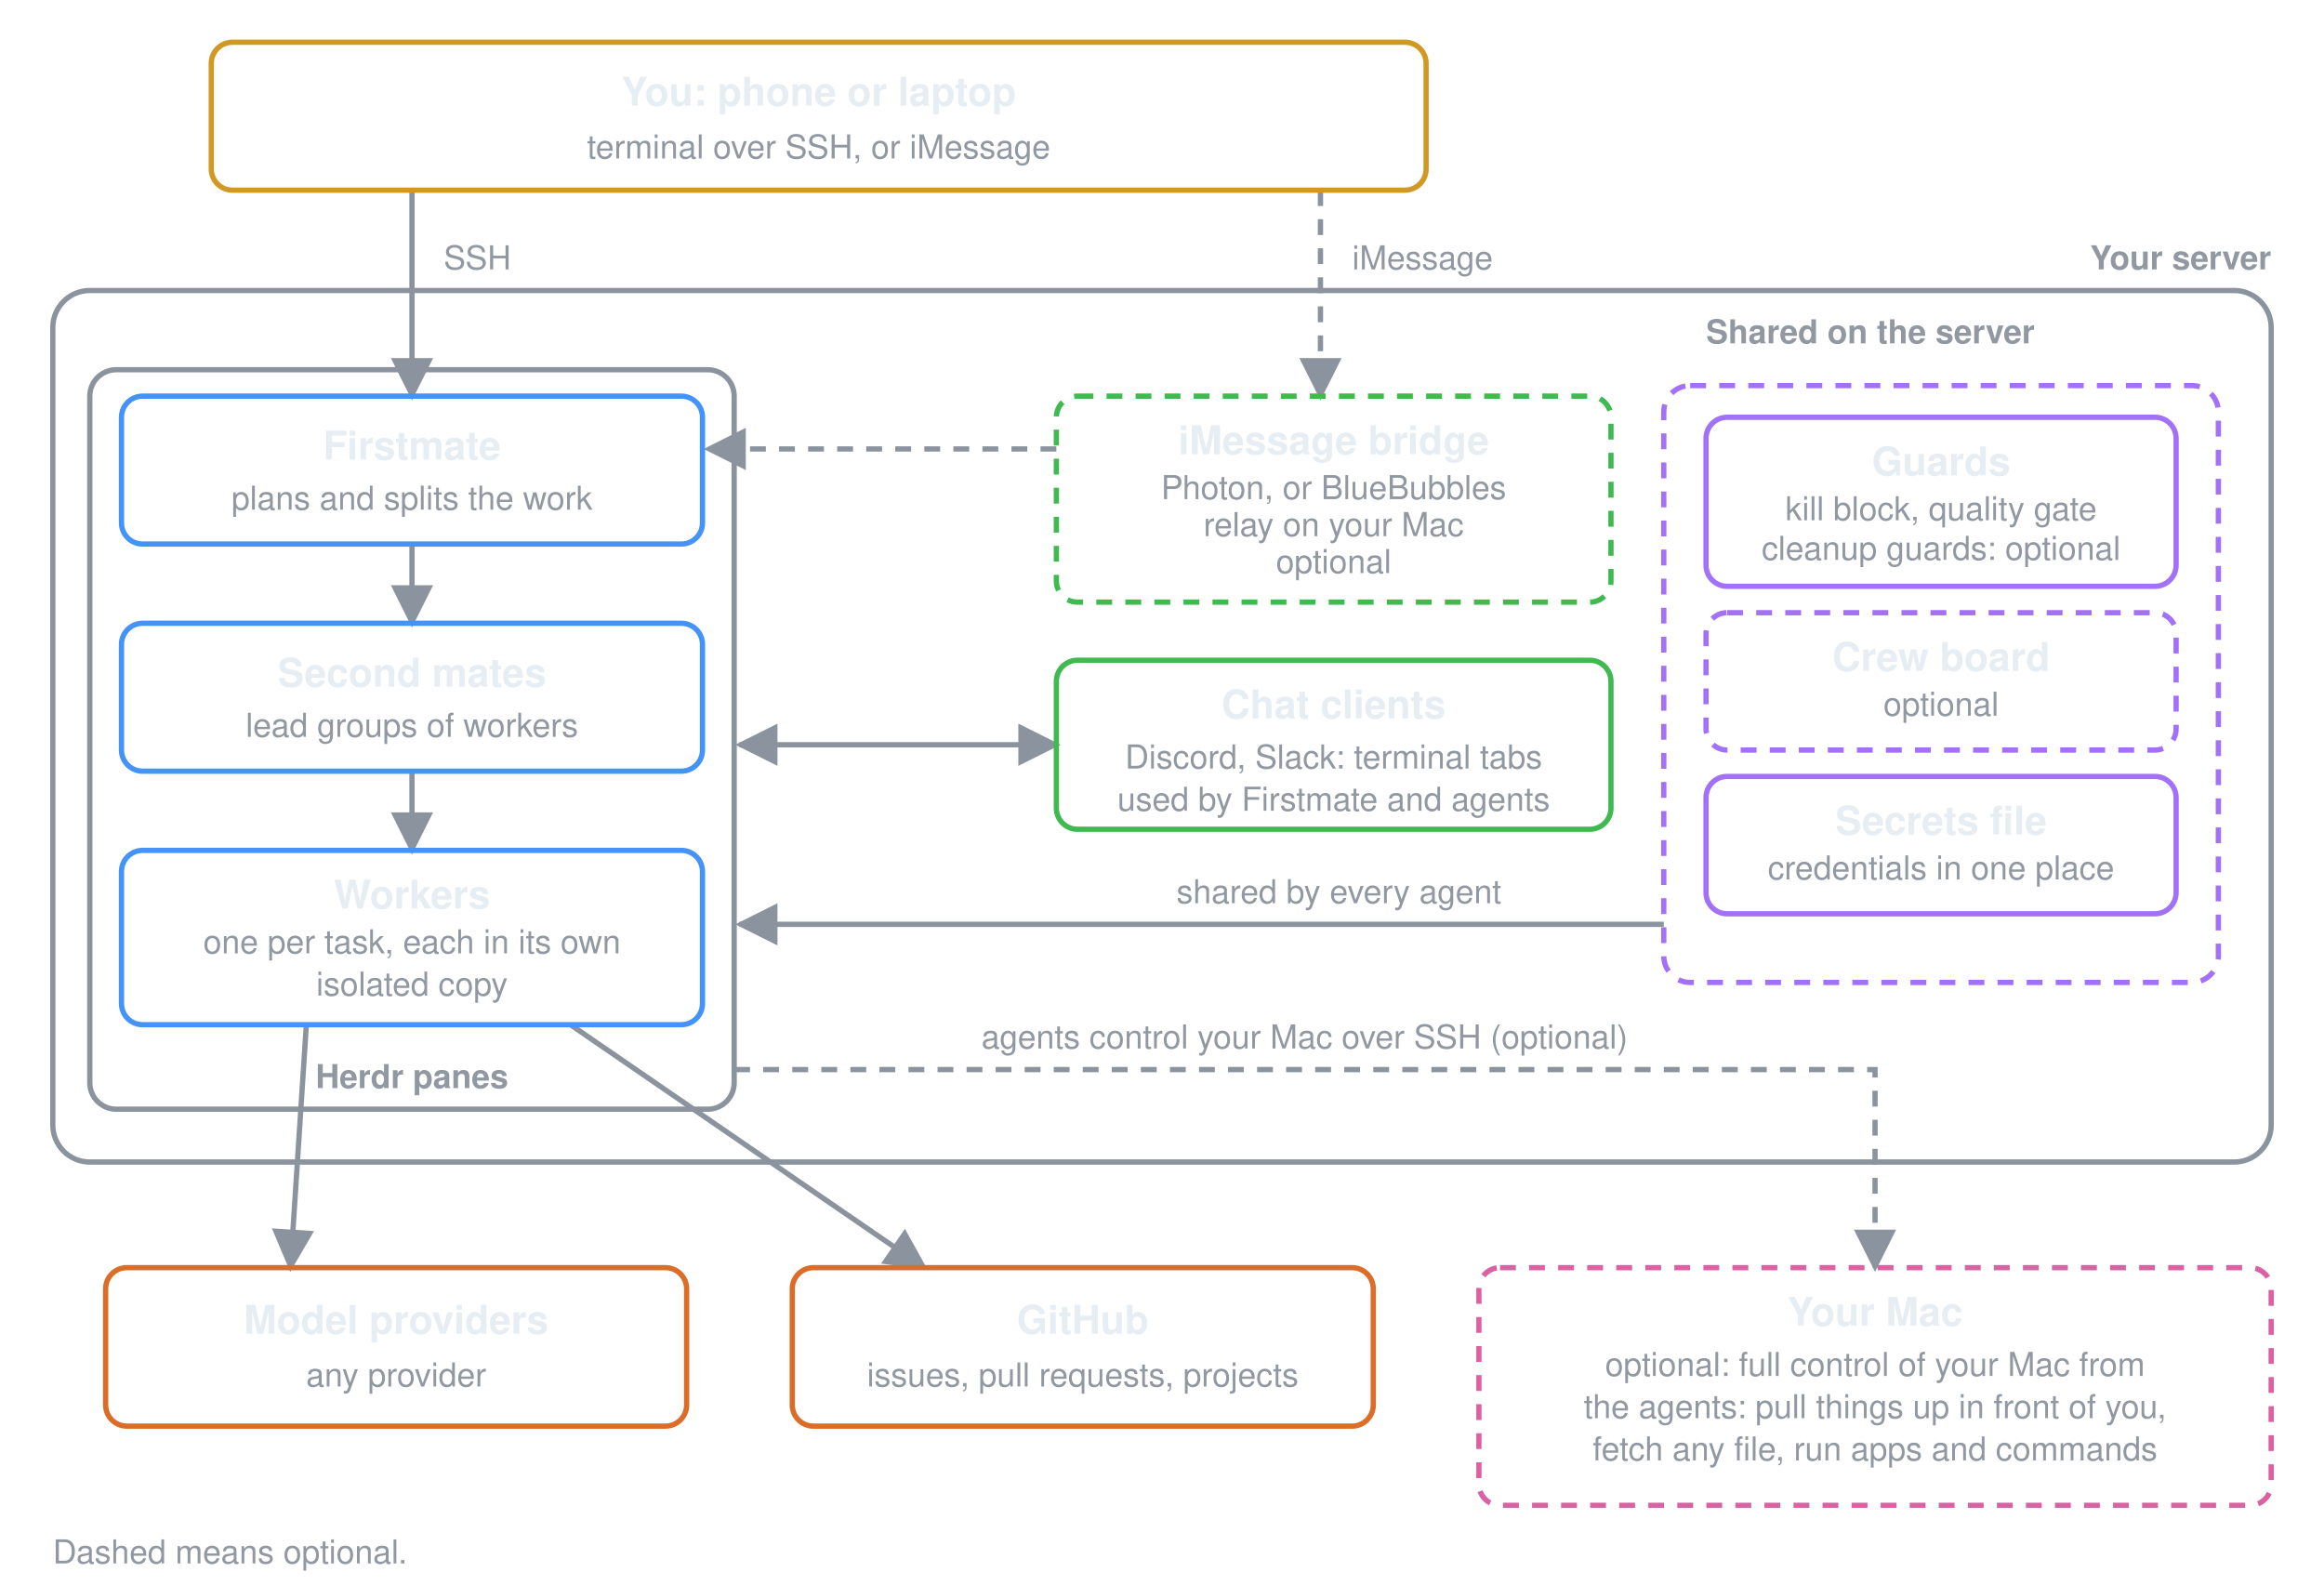
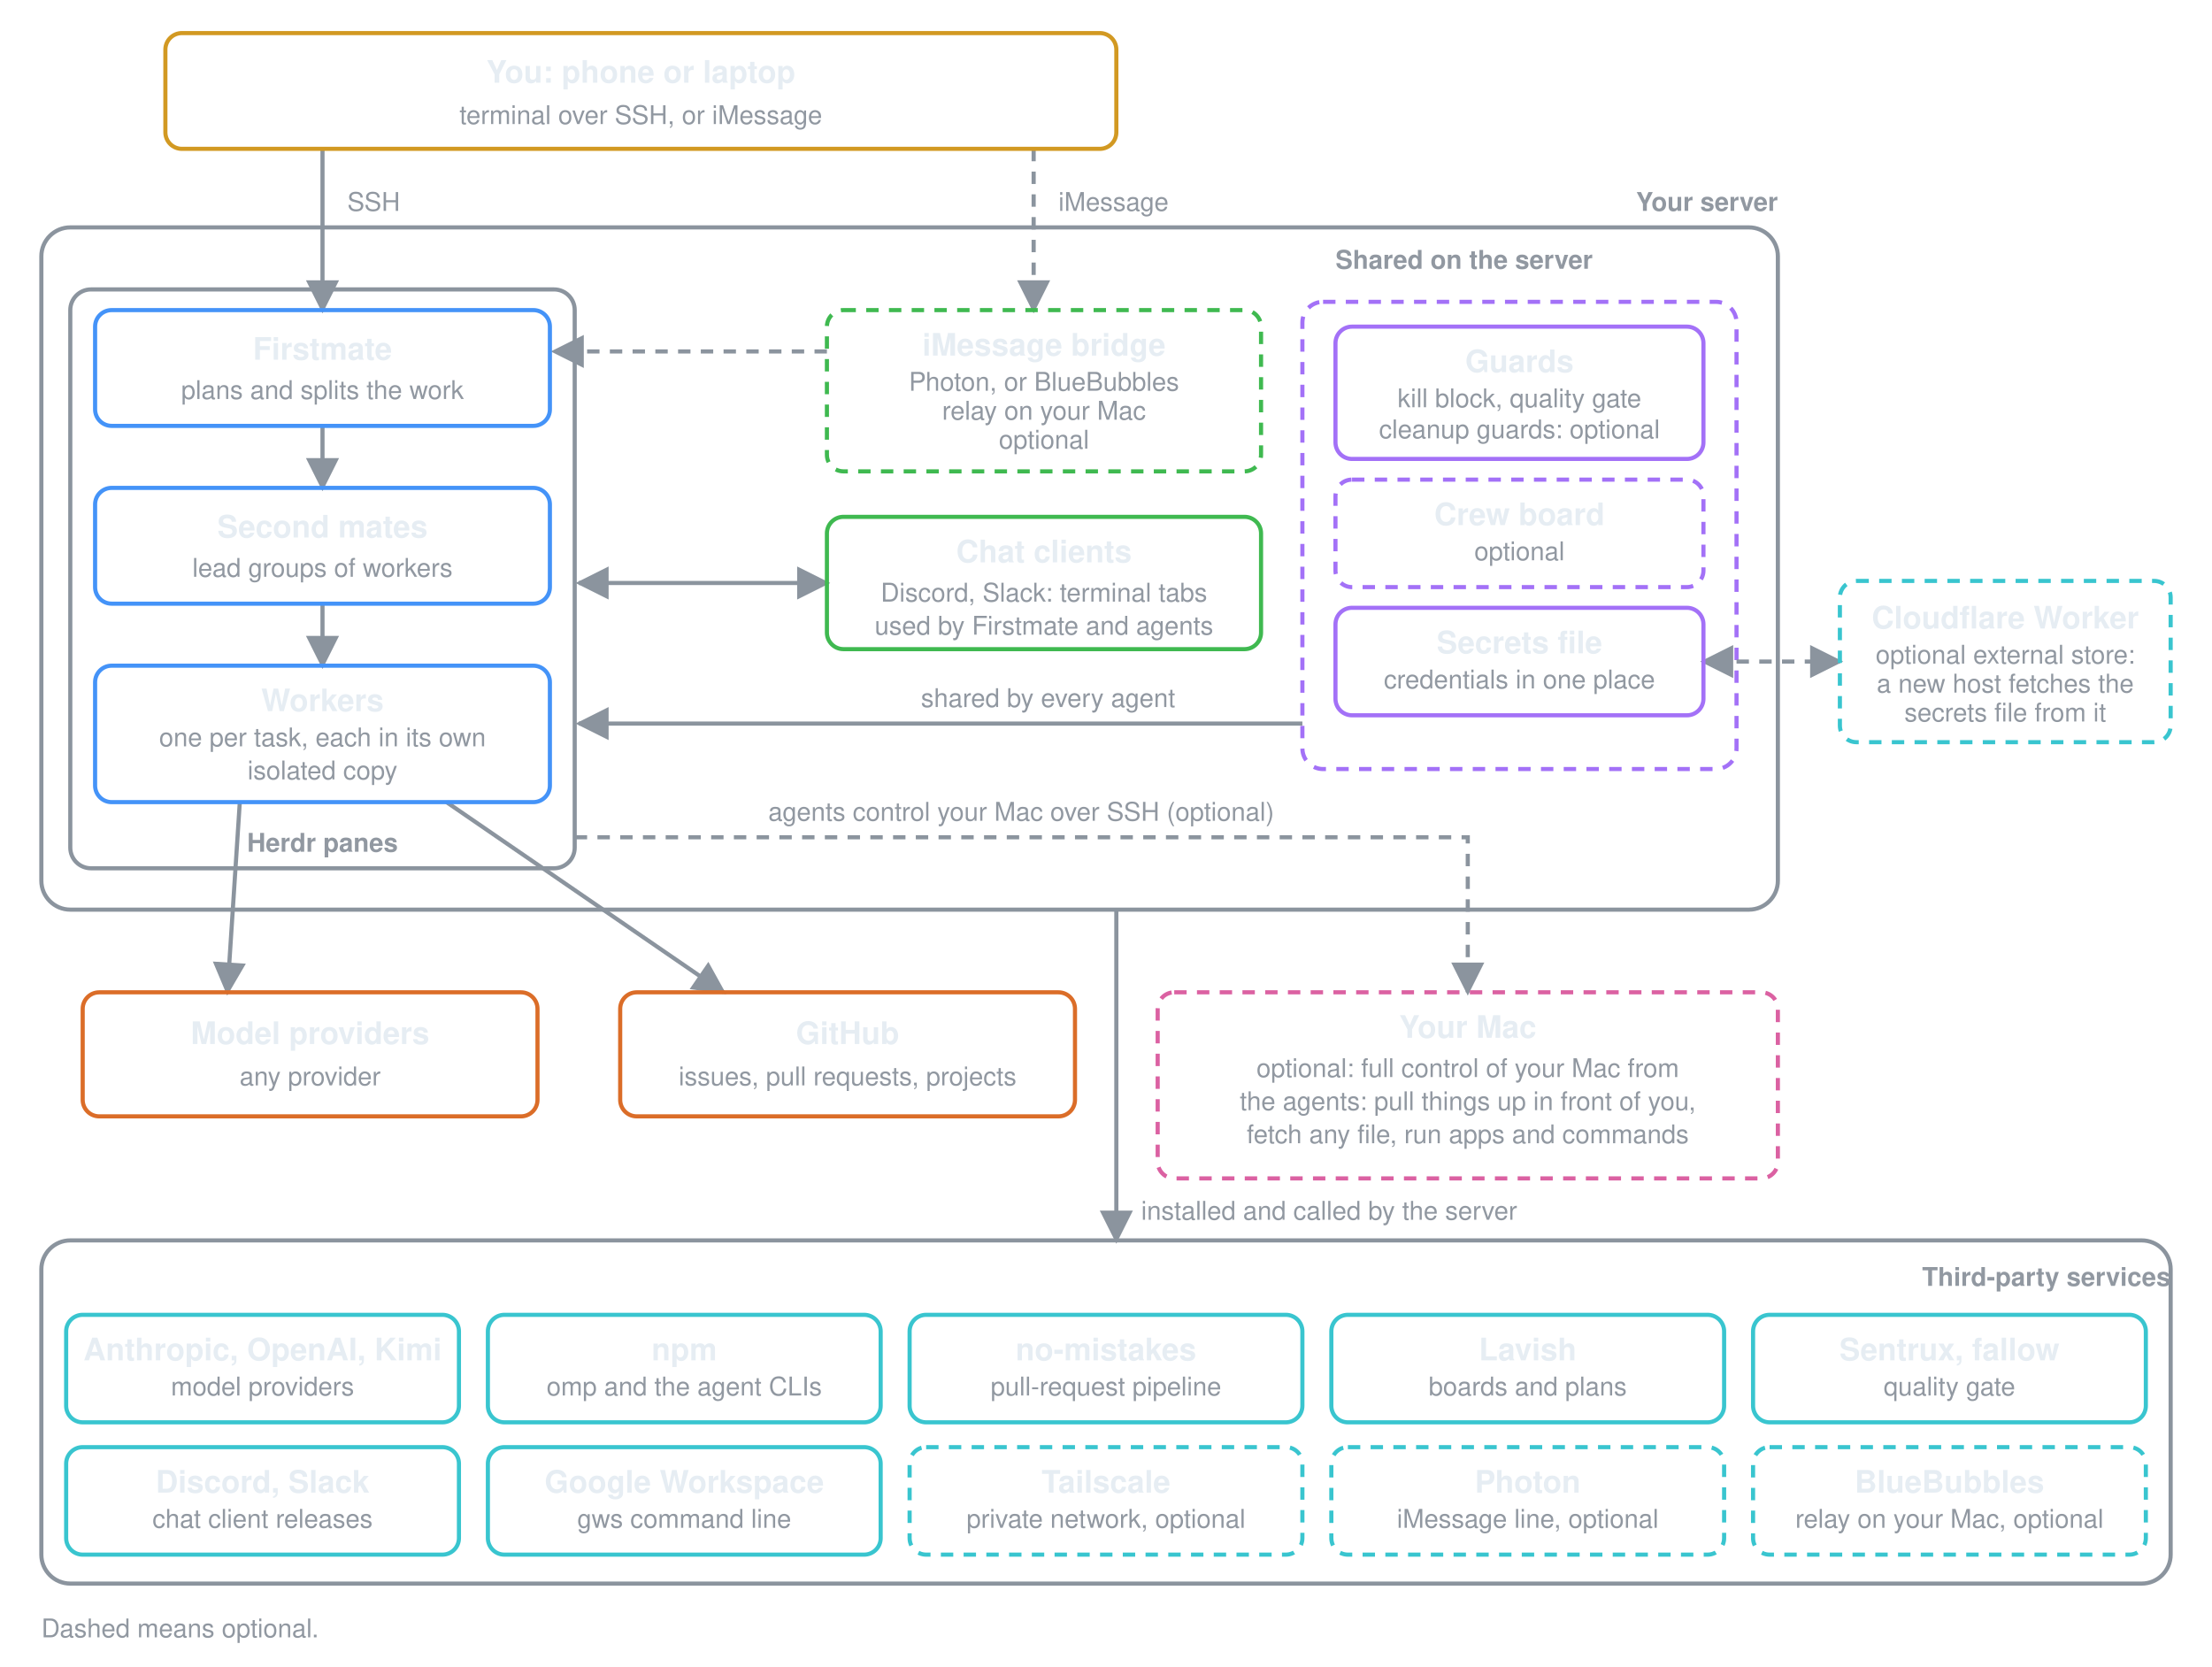
- <svg xmlns="http://www.w3.org/2000/svg" viewBox="0 0 880 600" width="880" height="600" role="img" aria-labelledby="t d" font-family="-apple-system, 'Segoe UI', Helvetica, Arial, sans-serif">
+ <svg xmlns="http://www.w3.org/2000/svg" viewBox="0 0 1070 806" width="1070" height="806" role="img" aria-labelledby="t d" font-family="-apple-system, 'Segoe UI', Helvetica, Arial, sans-serif">
  <defs>
    <marker id="a" viewBox="0 0 10 10" refX="9" refY="5" markerWidth="8" markerHeight="8" orient="auto-start-reverse">
      <path d="M0 0L10 5L0 10z" fill="#8b949e" />
    </marker>
  </defs>
  <g stroke="#8b949e" stroke-width="2" fill="none">
    <rect x="20" y="110" width="840" height="330" rx="14" />
    <rect x="630" y="146" width="210" height="226" rx="10" stroke="#a371f7" stroke-dasharray="6 5" />
    <path d="M156 72V150" marker-end="url(#a)" />
    <path d="M500 72V150" stroke-dasharray="6 5" marker-end="url(#a)" />
    <path d="M400 170H268" stroke-dasharray="6 5" marker-end="url(#a)" />
    <path d="M400 282H280" marker-start="url(#a)" marker-end="url(#a)" />
    <path d="M156 206V236" marker-end="url(#a)" />
    <path d="M156 292V322" marker-end="url(#a)" />
    <path d="M116 388L110 480" marker-end="url(#a)" />
    <path d="M216 388L350 480" marker-end="url(#a)" />
    <path d="M278 405H710V480" stroke-dasharray="6 5" marker-end="url(#a)" />
    <path d="M630 350H280" marker-end="url(#a)" />
+     <path d="M540 440V600" marker-end="url(#a)" />
+     <path d="M890 320H824" stroke-dasharray="6 5" marker-start="url(#a)" marker-end="url(#a)" />
+     <rect x="890" y="281" width="160" height="78" rx="8" stroke="#39c5cf" stroke-dasharray="6 5" />
+     <rect x="20" y="600" width="1030" height="166" rx="14" />
+     <rect x="32" y="636" width="190" height="52" rx="8" stroke="#39c5cf" />
+     <rect x="236" y="636" width="190" height="52" rx="8" stroke="#39c5cf" />
+     <rect x="440" y="636" width="190" height="52" rx="8" stroke="#39c5cf" />
+     <rect x="644" y="636" width="190" height="52" rx="8" stroke="#39c5cf" />
+     <rect x="848" y="636" width="190" height="52" rx="8" stroke="#39c5cf" />
+     <rect x="32" y="700" width="190" height="52" rx="8" stroke="#39c5cf" />
+     <rect x="236" y="700" width="190" height="52" rx="8" stroke="#39c5cf" />
+     <rect x="440" y="700" width="190" height="52" rx="8" stroke="#39c5cf" stroke-dasharray="6 5" />
+     <rect x="644" y="700" width="190" height="52" rx="8" stroke="#39c5cf" stroke-dasharray="6 5" />
+     <rect x="848" y="700" width="190" height="52" rx="8" stroke="#39c5cf" stroke-dasharray="6 5" />
    <rect x="34" y="140" width="244" height="280" rx="10" />
    <rect x="80" y="16" width="460" height="56" rx="8" stroke="#d29922" />
    <rect x="46" y="150" width="220" height="56" rx="8" stroke="#4493f8" />
    <rect x="46" y="236" width="220" height="56" rx="8" stroke="#4493f8" />
    <rect x="46" y="322" width="220" height="66" rx="8" stroke="#4493f8" />
    <rect x="400" y="150" width="210" height="78" rx="8" stroke="#3fb950" stroke-dasharray="6 5" />
    <rect x="400" y="250" width="210" height="64" rx="8" stroke="#3fb950" />
    <rect x="40" y="480" width="220" height="60" rx="8" stroke="#db6d28" />
    <rect x="300" y="480" width="220" height="60" rx="8" stroke="#db6d28" />
    <rect x="646" y="158" width="178" height="64" rx="8" stroke="#a371f7" />
    <rect x="646" y="232" width="178" height="52" rx="8" stroke="#a371f7" stroke-dasharray="6 5" />
    <rect x="646" y="294" width="178" height="52" rx="8" stroke="#a371f7" />
    <rect x="560" y="480" width="300" height="90" rx="8" stroke="#db61a2" stroke-dasharray="6 5" />
  </g>
  <g fill="#e6edf3" font-size="15" font-weight="600" text-anchor="middle">
    <text x="310" y="40">You: phone or laptop</text>
    <text x="156" y="174">Firstmate</text>
    <text x="156" y="260">Second mates</text>
    <text x="156" y="344">Workers</text>
    <text x="505" y="172">iMessage bridge</text>
    <text x="505" y="272">Chat clients</text>
    <text x="150" y="505">Model providers</text>
    <text x="410" y="505">GitHub</text>
    <text x="735" y="180">Guards</text>
    <text x="735" y="254">Crew board</text>
    <text x="735" y="316">Secrets file</text>
    <text x="710" y="502">Your Mac</text>
+     <text x="970" y="304">Cloudflare Worker</text>
+     <text x="127" y="658">Anthropic, OpenAI, Kimi</text>
+     <text x="331" y="658">npm</text>
+     <text x="535" y="658">no-mistakes</text>
+     <text x="739" y="658">Lavish</text>
+     <text x="943" y="658">Sentrux, fallow</text>
+     <text x="127" y="722">Discord, Slack</text>
+     <text x="331" y="722">Google Workspace</text>
+     <text x="535" y="722">Tailscale</text>
+     <text x="739" y="722">Photon</text>
+     <text x="943" y="722">BlueBubbles</text>
  </g>
  <g fill="#9198a1" font-size="12.5" text-anchor="middle">
    <text x="310" y="60">terminal over SSH, or iMessage</text>
    <text x="156" y="193">plans and splits the work</text>
    <text x="156" y="279">lead groups of workers</text>
    <text x="156" y="361">one per task, each in its own</text>
    <text x="156" y="377">isolated copy</text>
    <text x="505" y="189">Photon, or BlueBubbles</text>
    <text x="505" y="203">relay on your Mac</text>
    <text x="505" y="217">optional</text>
    <text x="505" y="291">Discord, Slack: terminal tabs</text>
    <text x="505" y="307">used by Firstmate and agents</text>
    <text x="150" y="525">any provider</text>
    <text x="410" y="525">issues, pull requests, projects</text>
    <text x="735" y="197">kill block, quality gate</text>
    <text x="735" y="212">cleanup guards: optional</text>
    <text x="735" y="271">optional</text>
    <text x="735" y="333">credentials in one place</text>
    <text x="710" y="521">optional: full control of your Mac from</text>
    <text x="710" y="537">the agents: pull things up in front of you,</text>
    <text x="710" y="553">fetch any file, run apps and commands</text>
+     <text x="970" y="321">optional external store:</text>
+     <text x="970" y="335">a new host fetches the</text>
+     <text x="970" y="349">secrets file from it</text>
+     <text x="127" y="675">model providers</text>
+     <text x="331" y="675">omp and the agent CLIs</text>
+     <text x="535" y="675">pull-request pipeline</text>
+     <text x="739" y="675">boards and plans</text>
+     <text x="943" y="675">quality gate</text>
+     <text x="127" y="739">chat client releases</text>
+     <text x="331" y="739">gws command line</text>
+     <text x="535" y="739">private network, optional</text>
+     <text x="739" y="739">iMessage line, optional</text>
+     <text x="943" y="739">relay on your Mac, optional</text>
  </g>
  <g fill="#9198a1" font-size="12.5">
    <text x="860" y="102" font-weight="600" text-anchor="end">Your server</text>
    <text x="646" y="130" font-weight="600">Shared on the server</text>
    <text x="156" y="412" text-anchor="middle" font-weight="600">Herdr panes</text>
    <text x="507" y="342" text-anchor="middle">shared by every agent</text>
    <text x="494" y="397" text-anchor="middle">agents control your Mac over SSH (optional)</text>
+     <text x="1050" y="622" text-anchor="end" font-weight="600">Third-party services</text>
+     <text x="552" y="590" text-anchor="start">installed and called by the server</text>
    <text x="168" y="102" text-anchor="start">SSH</text>
    <text x="512" y="102" text-anchor="start">iMessage</text>
  </g>
-   <text x="20" y="592" fill="#9198a1" font-size="12.5">Dashed means optional.</text>
+   <text x="20" y="792" fill="#9198a1" font-size="12.5">Dashed means optional.</text>
</svg>
